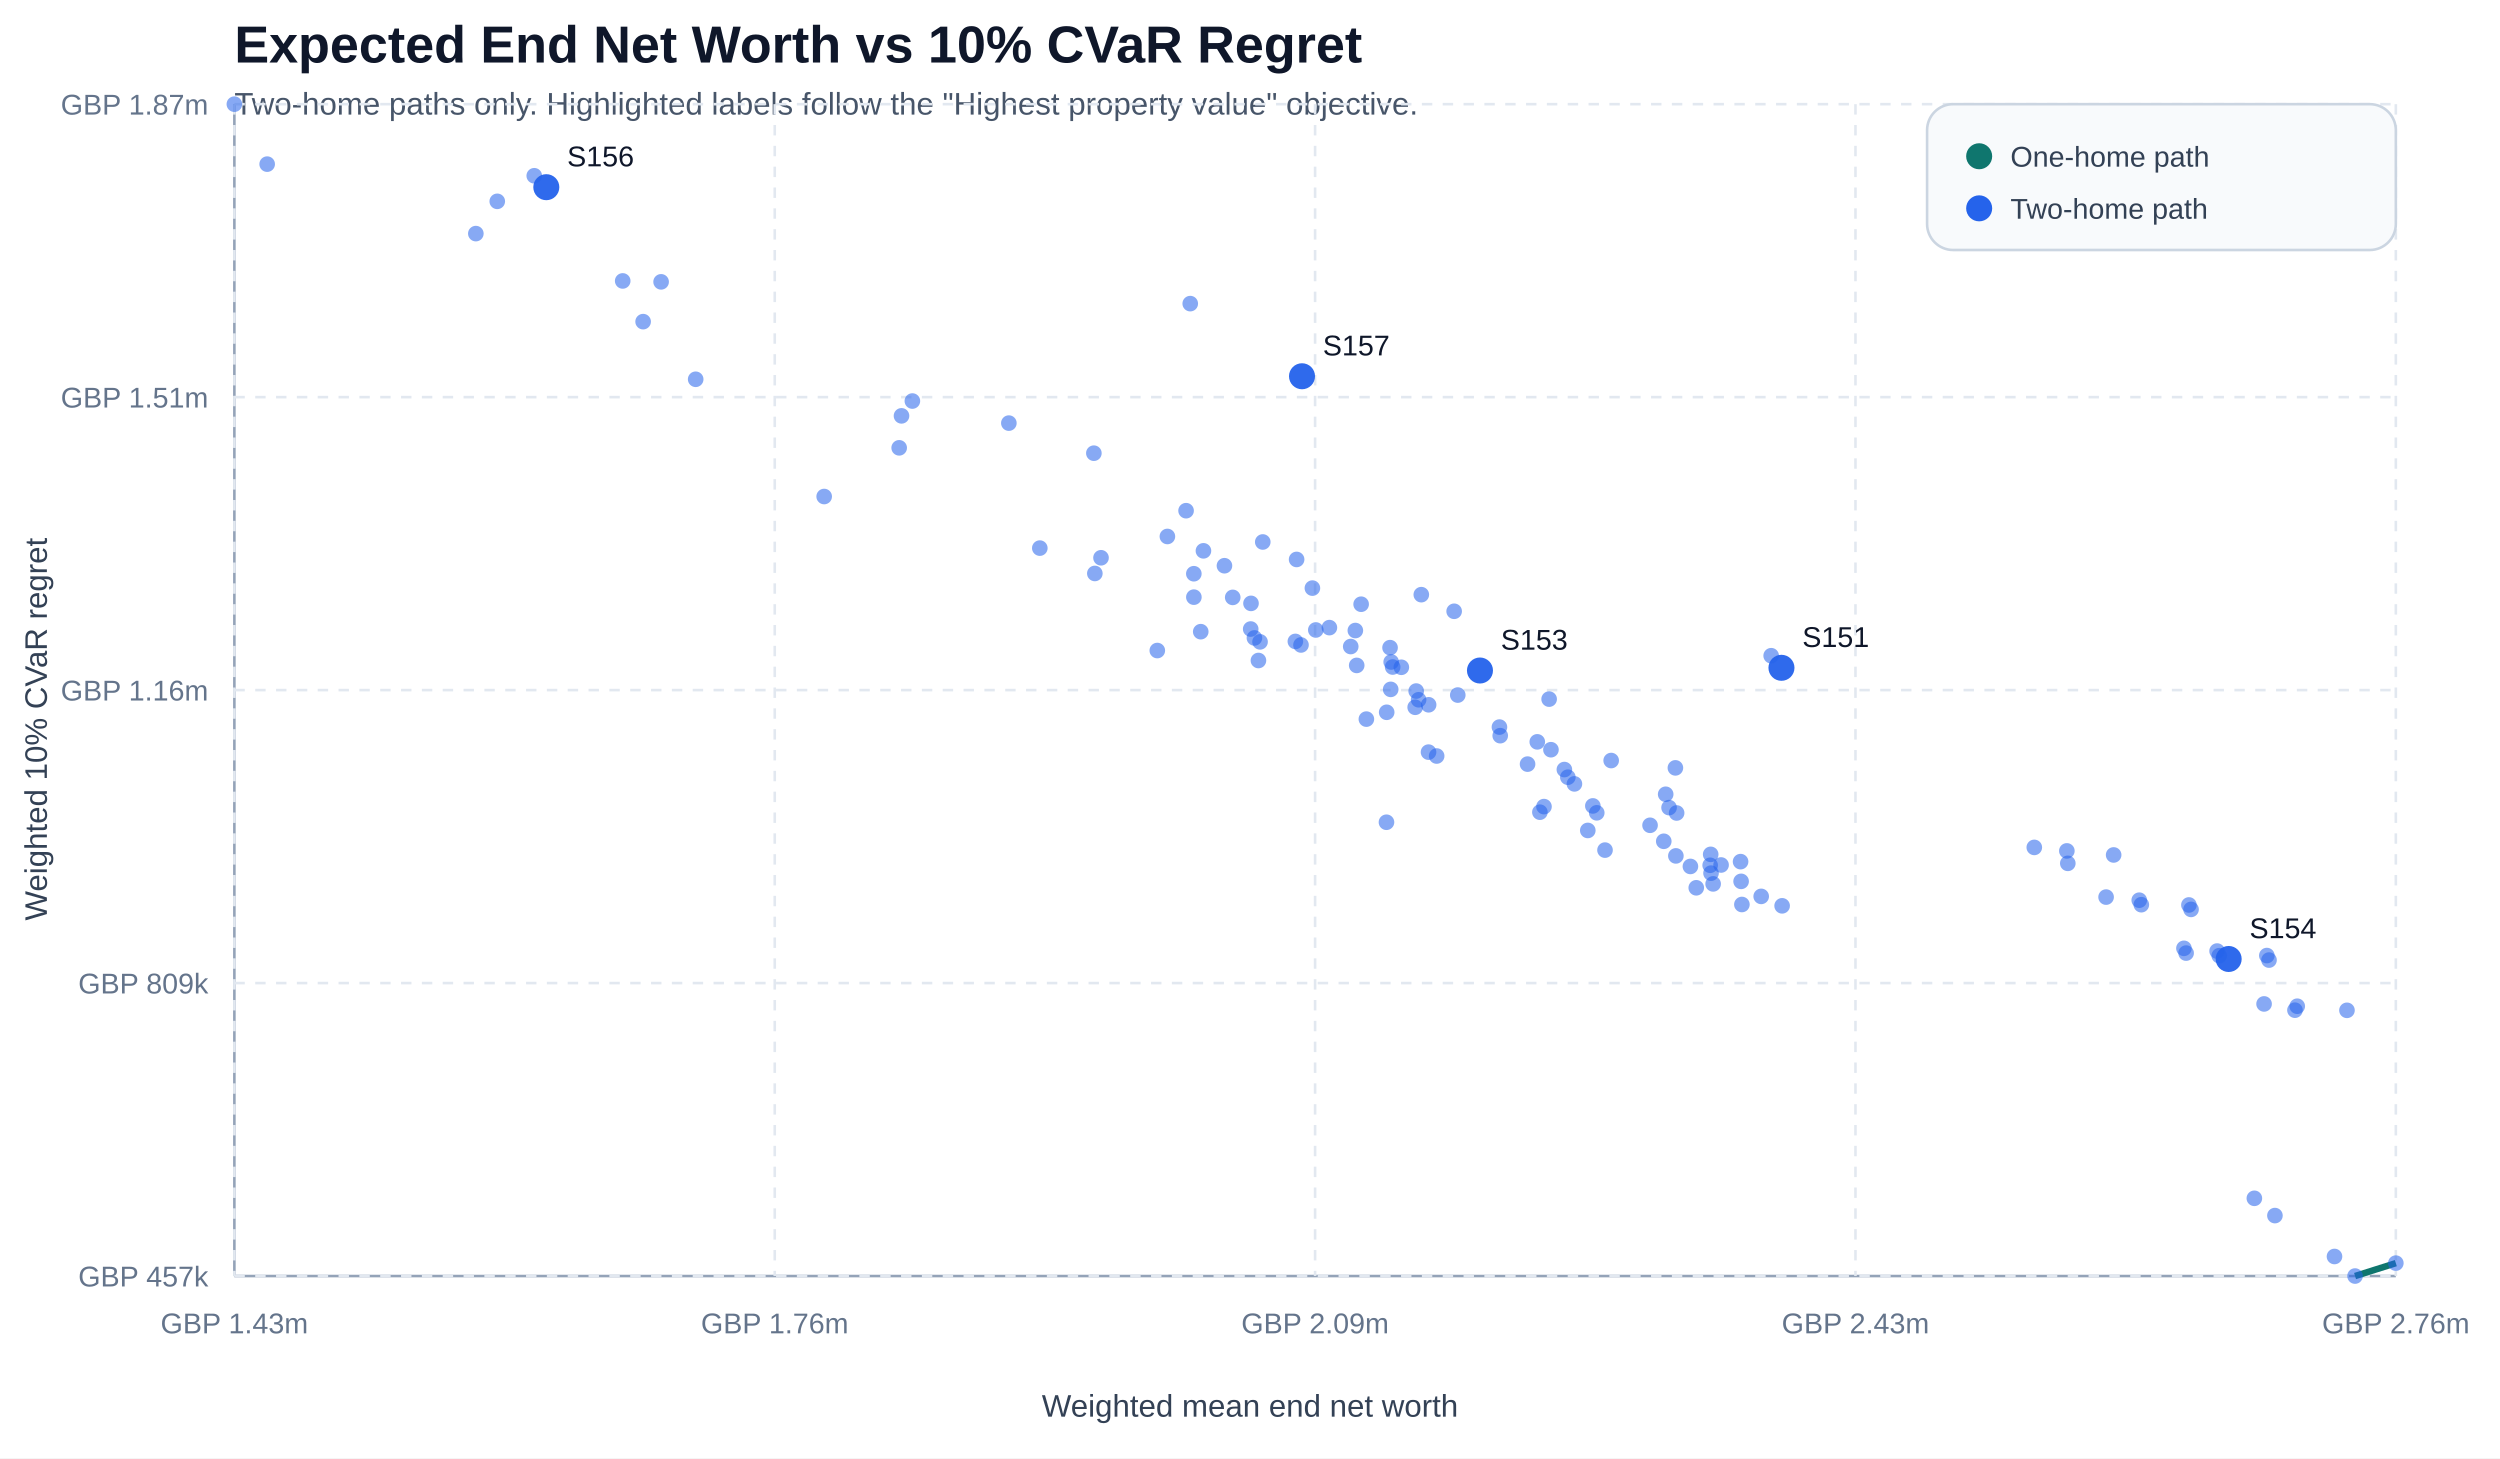
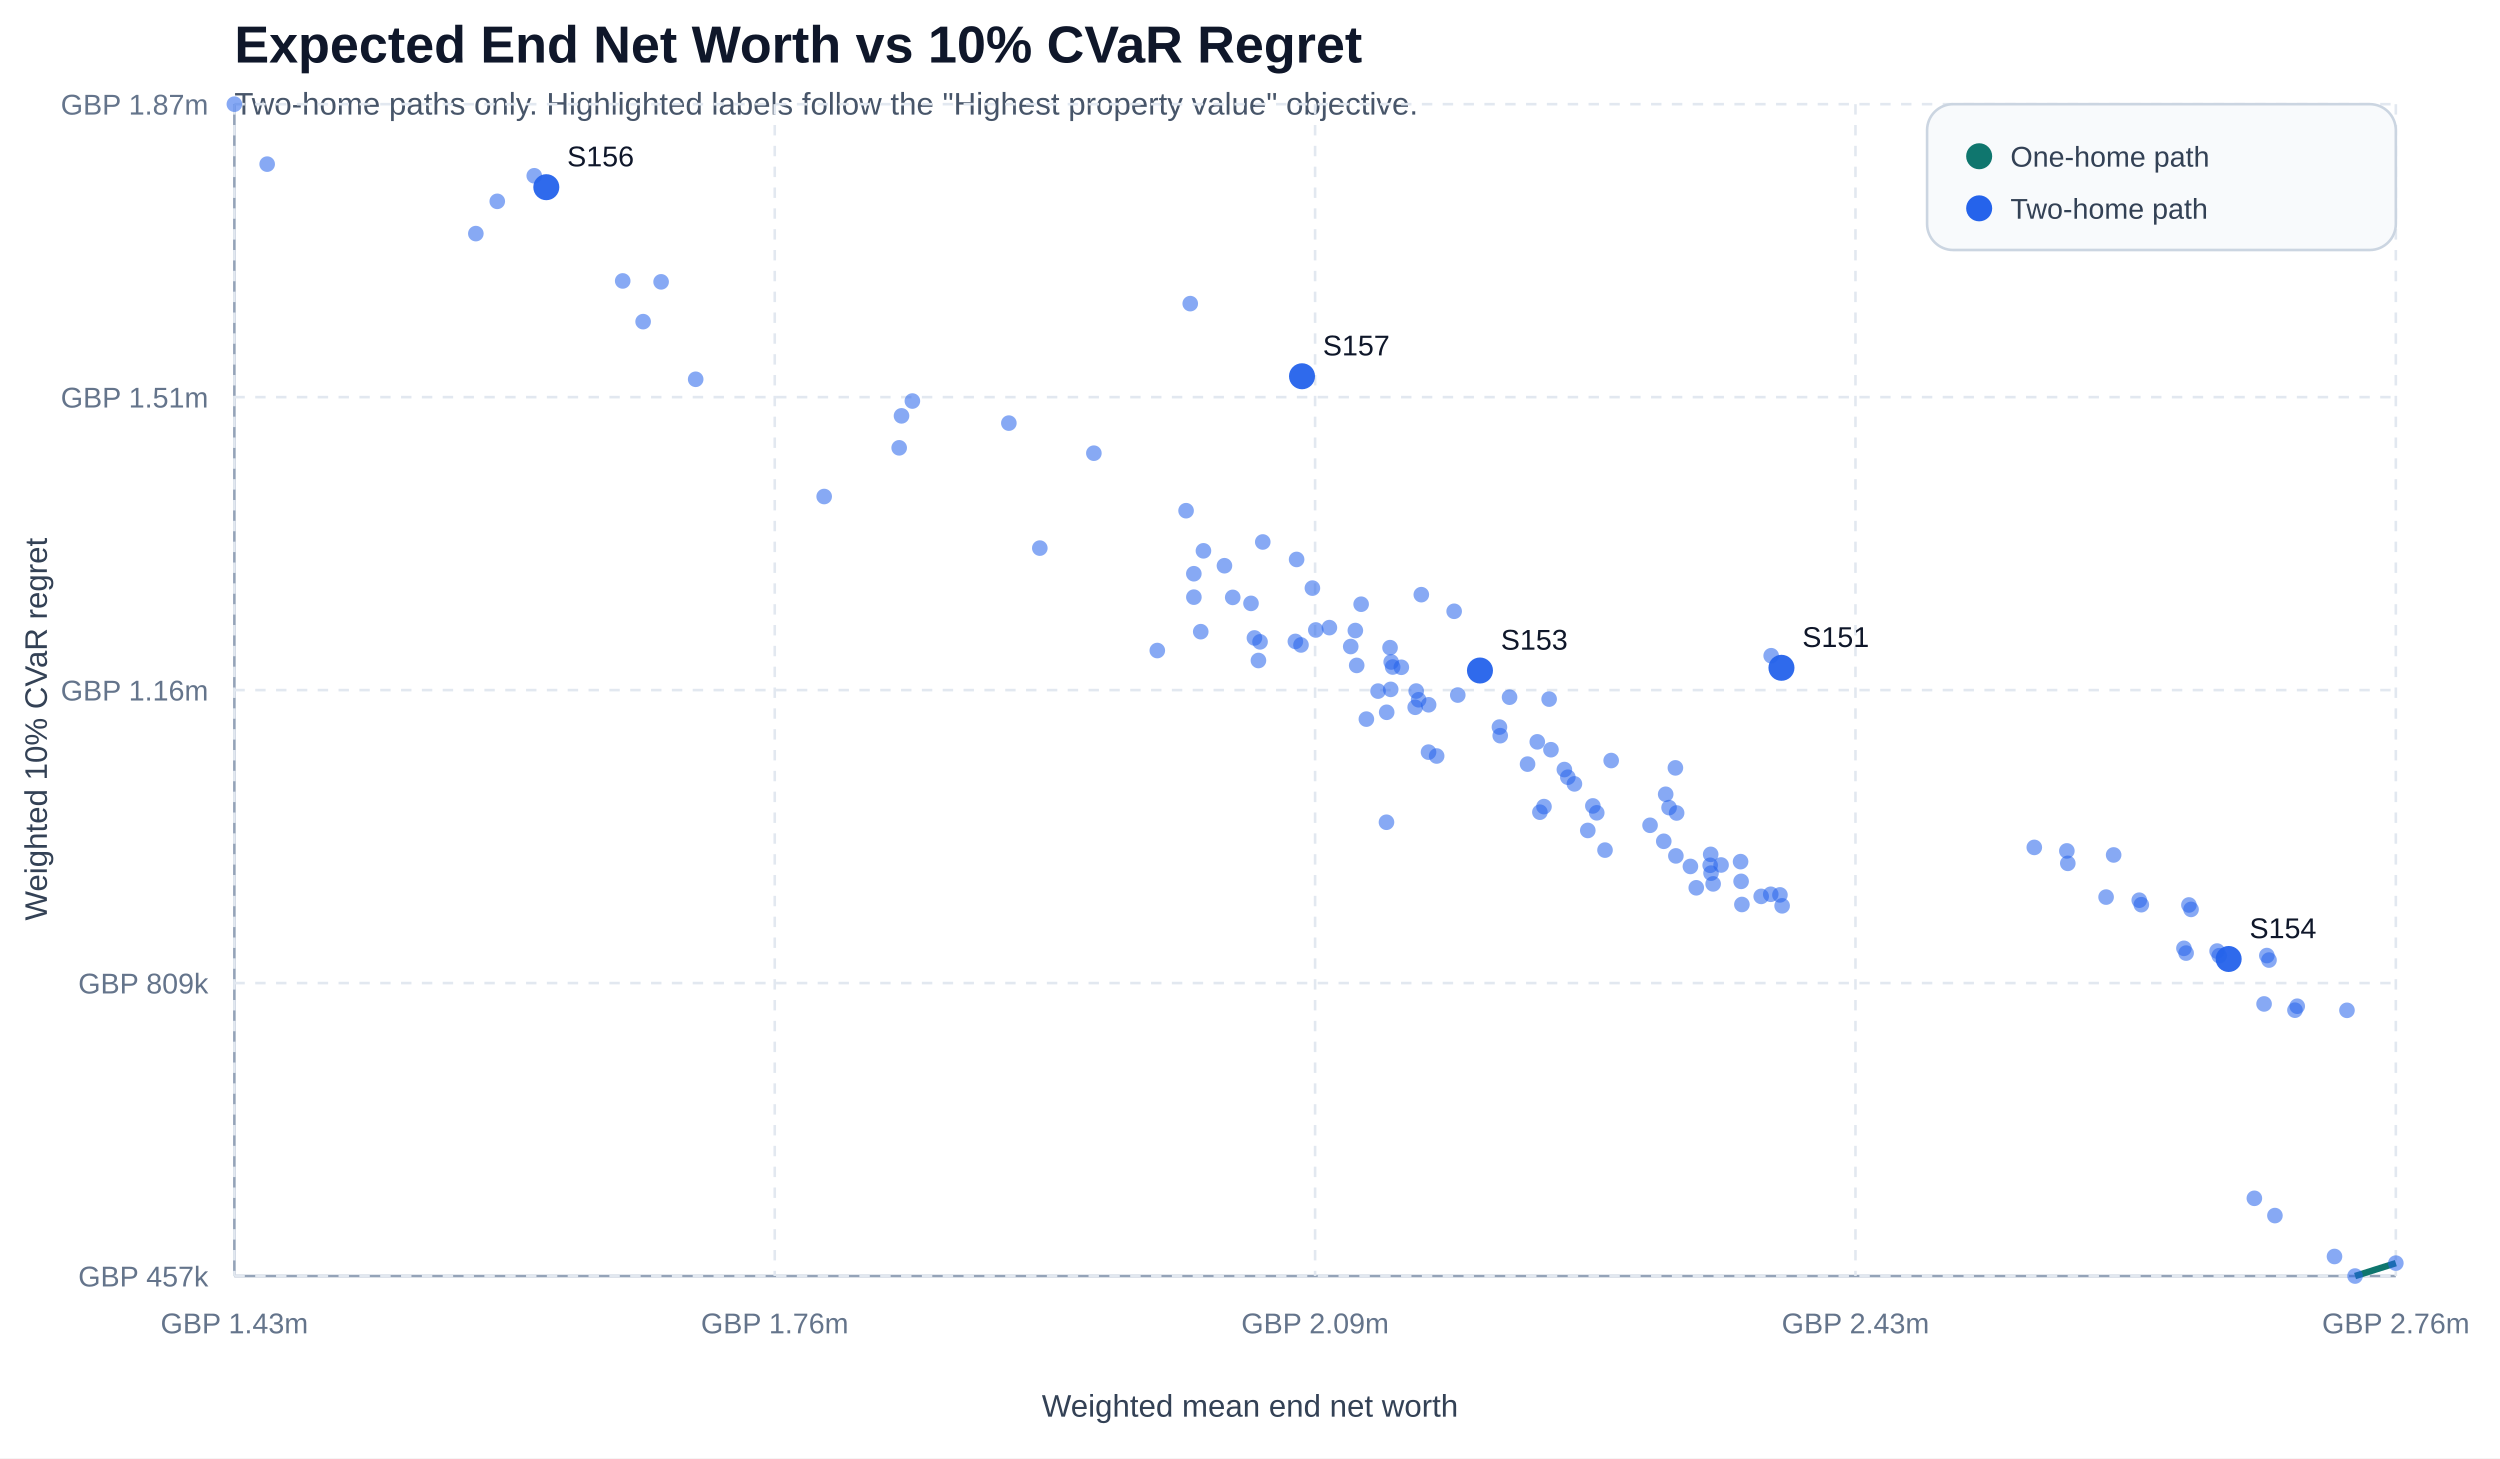
<svg xmlns="http://www.w3.org/2000/svg" width="960" height="560" viewBox="0 0 960 560">
  <rect width="960" height="560" fill="#ffffff" />
  <text x="90" y="24" font-size="20" font-family="Arial, sans-serif" font-weight="700" fill="#0f172a">Expected End Net Worth vs 10% CVaR Regret</text>
  <text x="90" y="44" font-size="12" font-family="Arial, sans-serif" fill="#475569">Two-home paths only. Highlighted labels follow the "Highest property value" objective.</text>
  <line x1="90" y1="490" x2="920" y2="490" stroke="#94a3b8" />
  <line x1="90" y1="40" x2="90" y2="490" stroke="#94a3b8" />
  <line x1="90" y1="40" x2="90" y2="490" stroke="#e2e8f0" stroke-dasharray="4 4" />
  <line x1="90" y1="490" x2="920" y2="490" stroke="#e2e8f0" stroke-dasharray="4 4" />
  <text x="90" y="512" text-anchor="middle" font-size="11" font-family="Arial, sans-serif" fill="#64748b">GBP 1.43m</text>
  <text x="80" y="494" text-anchor="end" font-size="11" font-family="Arial, sans-serif" fill="#64748b">GBP 457k</text>
  <line x1="297.5" y1="40" x2="297.5" y2="490" stroke="#e2e8f0" stroke-dasharray="4 4" />
  <line x1="90" y1="377.5" x2="920" y2="377.5" stroke="#e2e8f0" stroke-dasharray="4 4" />
  <text x="297.5" y="512" text-anchor="middle" font-size="11" font-family="Arial, sans-serif" fill="#64748b">GBP 1.76m</text>
  <text x="80" y="381.5" text-anchor="end" font-size="11" font-family="Arial, sans-serif" fill="#64748b">GBP 809k</text>
  <line x1="505" y1="40" x2="505" y2="490" stroke="#e2e8f0" stroke-dasharray="4 4" />
  <line x1="90" y1="265" x2="920" y2="265" stroke="#e2e8f0" stroke-dasharray="4 4" />
  <text x="505" y="512" text-anchor="middle" font-size="11" font-family="Arial, sans-serif" fill="#64748b">GBP 2.09m</text>
  <text x="80" y="269" text-anchor="end" font-size="11" font-family="Arial, sans-serif" fill="#64748b">GBP 1.16m</text>
  <line x1="712.5" y1="40" x2="712.5" y2="490" stroke="#e2e8f0" stroke-dasharray="4 4" />
  <line x1="90" y1="152.5" x2="920" y2="152.5" stroke="#e2e8f0" stroke-dasharray="4 4" />
  <text x="712.5" y="512" text-anchor="middle" font-size="11" font-family="Arial, sans-serif" fill="#64748b">GBP 2.43m</text>
  <text x="80" y="156.5" text-anchor="end" font-size="11" font-family="Arial, sans-serif" fill="#64748b">GBP 1.51m</text>
  <line x1="920" y1="40" x2="920" y2="490" stroke="#e2e8f0" stroke-dasharray="4 4" />
  <line x1="90" y1="40" x2="920" y2="40" stroke="#e2e8f0" stroke-dasharray="4 4" />
  <text x="920" y="512" text-anchor="middle" font-size="11" font-family="Arial, sans-serif" fill="#64748b">GBP 2.76m</text>
  <text x="80" y="44" text-anchor="end" font-size="11" font-family="Arial, sans-serif" fill="#64748b">GBP 1.87m</text>
  <polyline points="904.342,490 920,485.042" fill="none" stroke="#0f766e" stroke-width="2.5" />
  <circle cx="591.321" cy="311.881" r="3" fill="#2563eb" opacity="0.55" />
  <circle cx="524.688" cy="276.14" r="3" fill="#2563eb" opacity="0.55" />
+   <circle cx="559.784" cy="266.905" r="3" fill="#2563eb" opacity="0.55" />
  <circle cx="548.556" cy="288.819" r="3" fill="#2563eb" opacity="0.55" />
-   <circle cx="559.784" cy="266.905" r="3" fill="#2563eb" opacity="0.55" />
  <circle cx="651.364" cy="340.913" r="3" fill="#2563eb" opacity="0.55" />
  <circle cx="668.889" cy="347.326" r="3" fill="#2563eb" opacity="0.55" />
-   <circle cx="483.24" cy="253.635" r="3" fill="#2563eb" opacity="0.55" />
+   <circle cx="616.324" cy="326.442" r="3" fill="#2563eb" opacity="0.55" />
  <circle cx="611.655" cy="309.472" r="3" fill="#2563eb" opacity="0.55" />
-   <circle cx="616.324" cy="326.442" r="3" fill="#2563eb" opacity="0.55" />
-   <circle cx="461.084" cy="242.564" r="3" fill="#2563eb" opacity="0.55" />
-   <circle cx="586.582" cy="293.422" r="3" fill="#2563eb" opacity="0.55" />
  <circle cx="643.535" cy="328.665" r="3" fill="#2563eb" opacity="0.55" />
  <circle cx="543.816" cy="265.368" r="3" fill="#2563eb" opacity="0.55" />
+   <circle cx="586.582" cy="293.422" r="3" fill="#2563eb" opacity="0.55" />
+   <circle cx="590.314" cy="284.871" r="3" fill="#2563eb" opacity="0.55" />
  <circle cx="533.779" cy="248.696" r="3" fill="#2563eb" opacity="0.55" />
-   <circle cx="590.314" cy="284.871" r="3" fill="#2563eb" opacity="0.55" />
+   <circle cx="483.24" cy="253.635" r="3" fill="#2563eb" opacity="0.55" />
  <circle cx="520.454" cy="242.124" r="3" fill="#2563eb" opacity="0.55" />
  <circle cx="499.584" cy="247.664" r="3" fill="#2563eb" opacity="0.55" />
-   <circle cx="592.889" cy="309.735" r="3" fill="#2563eb" opacity="0.55" />
-   <circle cx="518.679" cy="248.267" r="3" fill="#2563eb" opacity="0.55" />
+   <circle cx="461.084" cy="242.564" r="3" fill="#2563eb" opacity="0.55" />
  <circle cx="649.118" cy="332.711" r="3" fill="#2563eb" opacity="0.55" />
  <circle cx="657.035" cy="335.291" r="3" fill="#2563eb" opacity="0.55" />
+   <circle cx="657.843" cy="339.416" r="3" fill="#2563eb" opacity="0.55" />
+   <circle cx="592.889" cy="309.735" r="3" fill="#2563eb" opacity="0.55" />
+   <circle cx="576.086" cy="282.498" r="3" fill="#2563eb" opacity="0.55" />
+   <circle cx="594.867" cy="268.46" r="3" fill="#2563eb" opacity="0.55" />
+   <circle cx="518.679" cy="248.267" r="3" fill="#2563eb" opacity="0.55" />
  <circle cx="600.718" cy="295.51" r="3" fill="#2563eb" opacity="0.55" />
-   <circle cx="576.086" cy="282.498" r="3" fill="#2563eb" opacity="0.55" />
-   <circle cx="657.843" cy="339.416" r="3" fill="#2563eb" opacity="0.55" />
-   <circle cx="575.786" cy="279.2" r="3" fill="#2563eb" opacity="0.55" />
-   <circle cx="594.867" cy="268.46" r="3" fill="#2563eb" opacity="0.55" />
-   <circle cx="505.269" cy="241.91" r="3" fill="#2563eb" opacity="0.55" />
-   <circle cx="544.746" cy="268.709" r="3" fill="#2563eb" opacity="0.55" />
+   <circle cx="579.672" cy="267.726" r="3" fill="#2563eb" opacity="0.55" />
+   <circle cx="679.966" cy="343.402" r="3" fill="#2563eb" opacity="0.55" />
  <circle cx="609.711" cy="318.892" r="3" fill="#2563eb" opacity="0.55" />
  <circle cx="633.622" cy="316.911" r="3" fill="#2563eb" opacity="0.55" />
+   <circle cx="505.269" cy="241.91" r="3" fill="#2563eb" opacity="0.55" />
+   <circle cx="575.786" cy="279.2" r="3" fill="#2563eb" opacity="0.55" />
+   <circle cx="545.781" cy="228.351" r="3" fill="#2563eb" opacity="0.55" />
+   <circle cx="544.746" cy="268.709" r="3" fill="#2563eb" opacity="0.55" />
  <circle cx="483.857" cy="246.472" r="3" fill="#2563eb" opacity="0.55" />
-   <circle cx="545.781" cy="228.351" r="3" fill="#2563eb" opacity="0.55" />
+   <circle cx="639.62" cy="305.001" r="3" fill="#2563eb" opacity="0.55" />
+   <circle cx="920" cy="485.042" r="3" fill="#2563eb" opacity="0.55" />
+   <circle cx="904.342" cy="490" r="3" fill="#2563eb" opacity="0.55" />
+   <circle cx="668.584" cy="338.443" r="3" fill="#2563eb" opacity="0.55" />
+   <circle cx="638.886" cy="323.055" r="3" fill="#2563eb" opacity="0.55" />
+   <circle cx="896.444" cy="482.493" r="3" fill="#2563eb" opacity="0.55" />
+   <circle cx="522.677" cy="232.023" r="3" fill="#2563eb" opacity="0.55" />
+   <circle cx="684.335" cy="347.836" r="3" fill="#2563eb" opacity="0.55" />
  <circle cx="532.487" cy="273.521" r="3" fill="#2563eb" opacity="0.55" />
+   <circle cx="558.394" cy="234.734" r="3" fill="#2563eb" opacity="0.55" />
+   <circle cx="668.381" cy="330.865" r="3" fill="#2563eb" opacity="0.55" />
  <circle cx="520.973" cy="255.519" r="3" fill="#2563eb" opacity="0.55" />
-   <circle cx="639.62" cy="305.001" r="3" fill="#2563eb" opacity="0.55" />
-   <circle cx="522.677" cy="232.023" r="3" fill="#2563eb" opacity="0.55" />
-   <circle cx="638.886" cy="323.055" r="3" fill="#2563eb" opacity="0.55" />
-   <circle cx="558.394" cy="234.734" r="3" fill="#2563eb" opacity="0.55" />
-   <circle cx="668.584" cy="338.443" r="3" fill="#2563eb" opacity="0.55" />
  <circle cx="613.152" cy="312.122" r="3" fill="#2563eb" opacity="0.55" />
+   <circle cx="503.961" cy="225.834" r="3" fill="#2563eb" opacity="0.55" />
  <circle cx="604.578" cy="301.014" r="3" fill="#2563eb" opacity="0.55" />
-   <circle cx="503.961" cy="225.834" r="3" fill="#2563eb" opacity="0.55" />
-   <circle cx="399.288" cy="210.473" r="3" fill="#2563eb" opacity="0.55" />
-   <circle cx="668.381" cy="330.865" r="3" fill="#2563eb" opacity="0.55" />
-   <circle cx="684.335" cy="347.836" r="3" fill="#2563eb" opacity="0.55" />
+   <circle cx="676.298" cy="344.212" r="3" fill="#2563eb" opacity="0.55" />
+   <circle cx="873.571" cy="466.783" r="3" fill="#2563eb" opacity="0.55" />
+   <circle cx="497.422" cy="246.308" r="3" fill="#2563eb" opacity="0.55" />
+   <circle cx="865.673" cy="460.151" r="3" fill="#2563eb" opacity="0.55" />
+   <circle cx="529.171" cy="265.386" r="3" fill="#2563eb" opacity="0.55" />
  <circle cx="534.027" cy="264.721" r="3" fill="#2563eb" opacity="0.55" />
  <circle cx="534.214" cy="254.203" r="3" fill="#2563eb" opacity="0.55" />
-   <circle cx="497.422" cy="246.308" r="3" fill="#2563eb" opacity="0.55" />
-   <circle cx="420.418" cy="220.207" r="3" fill="#2563eb" opacity="0.55" />
-   <circle cx="676.298" cy="344.212" r="3" fill="#2563eb" opacity="0.55" />
+   <circle cx="660.893" cy="332.155" r="3" fill="#2563eb" opacity="0.55" />
  <circle cx="551.676" cy="290.309" r="3" fill="#2563eb" opacity="0.55" />
+   <circle cx="683.495" cy="343.639" r="3" fill="#2563eb" opacity="0.55" />
  <circle cx="548.59" cy="270.636" r="3" fill="#2563eb" opacity="0.55" />
-   <circle cx="422.788" cy="214.184" r="3" fill="#2563eb" opacity="0.55" />
+   <circle cx="399.288" cy="210.473" r="3" fill="#2563eb" opacity="0.55" />
+   <circle cx="543.431" cy="271.593" r="3" fill="#2563eb" opacity="0.55" />
+   <circle cx="602.049" cy="298.45" r="3" fill="#2563eb" opacity="0.55" />
  <circle cx="510.488" cy="241.005" r="3" fill="#2563eb" opacity="0.55" />
+   <circle cx="656.902" cy="328.075" r="3" fill="#2563eb" opacity="0.55" />
+   <circle cx="481.699" cy="244.968" r="3" fill="#2563eb" opacity="0.55" />
+   <circle cx="473.366" cy="229.398" r="3" fill="#2563eb" opacity="0.55" />
+   <circle cx="595.564" cy="287.891" r="3" fill="#2563eb" opacity="0.55" />
+   <circle cx="534.785" cy="256.137" r="3" fill="#2563eb" opacity="0.55" />
  <circle cx="480.386" cy="231.698" r="3" fill="#2563eb" opacity="0.55" />
-   <circle cx="480.268" cy="241.547" r="3" fill="#2563eb" opacity="0.55" />
-   <circle cx="660.893" cy="332.155" r="3" fill="#2563eb" opacity="0.55" />
-   <circle cx="920" cy="485.042" r="3" fill="#2563eb" opacity="0.55" />
-   <circle cx="904.342" cy="490" r="3" fill="#2563eb" opacity="0.55" />
-   <circle cx="543.431" cy="271.593" r="3" fill="#2563eb" opacity="0.55" />
-   <circle cx="481.699" cy="244.968" r="3" fill="#2563eb" opacity="0.55" />
-   <circle cx="602.049" cy="298.45" r="3" fill="#2563eb" opacity="0.55" />
-   <circle cx="473.366" cy="229.398" r="3" fill="#2563eb" opacity="0.55" />
-   <circle cx="534.785" cy="256.137" r="3" fill="#2563eb" opacity="0.55" />
-   <circle cx="896.444" cy="482.493" r="3" fill="#2563eb" opacity="0.55" />
-   <circle cx="595.564" cy="287.891" r="3" fill="#2563eb" opacity="0.55" />
+   <circle cx="656.705" cy="332.267" r="3" fill="#2563eb" opacity="0.55" />
+   <circle cx="901.236" cy="387.966" r="3" fill="#2563eb" opacity="0.55" />
+   <circle cx="643.825" cy="312.187" r="3" fill="#2563eb" opacity="0.55" />
+   <circle cx="881.264" cy="387.914" r="3" fill="#2563eb" opacity="0.55" />
+   <circle cx="497.897" cy="214.827" r="3" fill="#2563eb" opacity="0.55" />
+   <circle cx="882.138" cy="386.392" r="3" fill="#2563eb" opacity="0.55" />
+   <circle cx="640.922" cy="310.121" r="3" fill="#2563eb" opacity="0.55" />
+   <circle cx="869.405" cy="385.51" r="3" fill="#2563eb" opacity="0.55" />
  <circle cx="458.432" cy="220.312" r="3" fill="#2563eb" opacity="0.55" />
-   <circle cx="656.902" cy="328.075" r="3" fill="#2563eb" opacity="0.55" />
-   <circle cx="873.571" cy="466.783" r="3" fill="#2563eb" opacity="0.55" />
-   <circle cx="497.897" cy="214.827" r="3" fill="#2563eb" opacity="0.55" />
-   <circle cx="865.673" cy="460.151" r="3" fill="#2563eb" opacity="0.55" />
  <circle cx="458.446" cy="229.307" r="3" fill="#2563eb" opacity="0.55" />
  <circle cx="538.111" cy="256.237" r="3" fill="#2563eb" opacity="0.55" />
-   <circle cx="643.825" cy="312.187" r="3" fill="#2563eb" opacity="0.55" />
-   <circle cx="656.705" cy="332.267" r="3" fill="#2563eb" opacity="0.55" />
-   <circle cx="640.922" cy="310.121" r="3" fill="#2563eb" opacity="0.55" />
-   <circle cx="470.189" cy="217.24" r="3" fill="#2563eb" opacity="0.55" />
-   <circle cx="448.28" cy="206.004" r="3" fill="#2563eb" opacity="0.55" />
-   <circle cx="618.691" cy="292.05" r="3" fill="#2563eb" opacity="0.55" />
-   <circle cx="462.122" cy="211.518" r="3" fill="#2563eb" opacity="0.55" />
-   <circle cx="901.236" cy="387.966" r="3" fill="#2563eb" opacity="0.55" />
-   <circle cx="484.901" cy="208.12" r="3" fill="#2563eb" opacity="0.55" />
-   <circle cx="881.264" cy="387.914" r="3" fill="#2563eb" opacity="0.55" />
-   <circle cx="882.138" cy="386.392" r="3" fill="#2563eb" opacity="0.55" />
-   <circle cx="869.405" cy="385.51" r="3" fill="#2563eb" opacity="0.55" />
  <circle cx="871.3" cy="368.672" r="3" fill="#2563eb" opacity="0.55" />
  <circle cx="870.466" cy="366.934" r="3" fill="#2563eb" opacity="0.55" />
  <circle cx="855.804" cy="368.251" r="5" fill="#2563eb" opacity="0.95" />
  <text x="863.804" y="360.251" font-size="11" font-family="Arial, sans-serif" fill="#0f172a">S154</text>
  <circle cx="852.202" cy="366.983" r="3" fill="#2563eb" opacity="0.55" />
  <circle cx="851.367" cy="365.203" r="3" fill="#2563eb" opacity="0.55" />
+   <circle cx="618.691" cy="292.05" r="3" fill="#2563eb" opacity="0.55" />
  <circle cx="839.469" cy="365.988" r="3" fill="#2563eb" opacity="0.55" />
  <circle cx="838.634" cy="364.157" r="3" fill="#2563eb" opacity="0.55" />
+   <circle cx="470.189" cy="217.24" r="3" fill="#2563eb" opacity="0.55" />
+   <circle cx="462.122" cy="211.518" r="3" fill="#2563eb" opacity="0.55" />
+   <circle cx="484.901" cy="208.12" r="3" fill="#2563eb" opacity="0.55" />
  <circle cx="841.364" cy="349.211" r="3" fill="#2563eb" opacity="0.55" />
  <circle cx="840.544" cy="347.506" r="3" fill="#2563eb" opacity="0.55" />
  <circle cx="822.266" cy="347.405" r="3" fill="#2563eb" opacity="0.55" />
  <circle cx="821.472" cy="345.677" r="3" fill="#2563eb" opacity="0.55" />
  <circle cx="808.74" cy="344.482" r="3" fill="#2563eb" opacity="0.55" />
  <circle cx="811.638" cy="328.302" r="3" fill="#2563eb" opacity="0.55" />
  <circle cx="794.037" cy="331.525" r="3" fill="#2563eb" opacity="0.55" />
  <circle cx="793.671" cy="326.749" r="3" fill="#2563eb" opacity="0.55" />
  <circle cx="781.168" cy="325.402" r="3" fill="#2563eb" opacity="0.55" />
  <circle cx="455.453" cy="196.109" r="3" fill="#2563eb" opacity="0.55" />
  <circle cx="643.352" cy="294.864" r="3" fill="#2563eb" opacity="0.55" />
  <circle cx="532.406" cy="315.742" r="3" fill="#2563eb" opacity="0.55" />
  <circle cx="684.08" cy="256.438" r="5" fill="#2563eb" opacity="0.95" />
  <text x="692.08" y="248.438" font-size="11" font-family="Arial, sans-serif" fill="#0f172a">S151</text>
  <circle cx="680.131" cy="251.795" r="3" fill="#2563eb" opacity="0.55" />
  <circle cx="568.307" cy="257.477" r="5" fill="#2563eb" opacity="0.95" />
  <text x="576.307" y="249.477" font-size="11" font-family="Arial, sans-serif" fill="#0f172a">S153</text>
  <circle cx="444.403" cy="249.807" r="3" fill="#2563eb" opacity="0.55" />
  <circle cx="345.285" cy="171.966" r="3" fill="#2563eb" opacity="0.55" />
  <circle cx="346.177" cy="159.689" r="3" fill="#2563eb" opacity="0.55" />
  <circle cx="350.353" cy="153.998" r="3" fill="#2563eb" opacity="0.55" />
  <circle cx="420.045" cy="174.027" r="3" fill="#2563eb" opacity="0.55" />
  <circle cx="499.972" cy="144.483" r="5" fill="#2563eb" opacity="0.95" />
  <text x="507.972" y="136.483" font-size="11" font-family="Arial, sans-serif" fill="#0f172a">S157</text>
  <circle cx="316.482" cy="190.664" r="3" fill="#2563eb" opacity="0.55" />
  <circle cx="387.402" cy="162.476" r="3" fill="#2563eb" opacity="0.55" />
  <circle cx="457.054" cy="116.592" r="3" fill="#2563eb" opacity="0.55" />
  <circle cx="246.958" cy="123.51" r="3" fill="#2563eb" opacity="0.55" />
+   <circle cx="267.14" cy="145.644" r="3" fill="#2563eb" opacity="0.55" />
  <circle cx="253.864" cy="108.228" r="3" fill="#2563eb" opacity="0.55" />
  <circle cx="239.12" cy="107.88" r="3" fill="#2563eb" opacity="0.55" />
-   <circle cx="267.14" cy="145.644" r="3" fill="#2563eb" opacity="0.55" />
  <circle cx="182.722" cy="89.704" r="3" fill="#2563eb" opacity="0.55" />
  <circle cx="190.949" cy="77.315" r="3" fill="#2563eb" opacity="0.55" />
  <circle cx="209.783" cy="71.879" r="5" fill="#2563eb" opacity="0.95" />
  <text x="217.783" y="63.879" font-size="11" font-family="Arial, sans-serif" fill="#0f172a">S156</text>
  <circle cx="205.154" cy="67.494" r="3" fill="#2563eb" opacity="0.55" />
  <circle cx="102.593" cy="63.028" r="3" fill="#2563eb" opacity="0.55" />
  <circle cx="90" cy="40" r="3" fill="#2563eb" opacity="0.55" />
  <text x="480" y="544" text-anchor="middle" font-size="12" font-family="Arial, sans-serif" fill="#334155">Weighted mean end net worth</text>
  <text x="18" y="280" transform="rotate(-90 18 280)" text-anchor="middle" font-size="12" font-family="Arial, sans-serif" fill="#334155">Weighted 10% CVaR regret</text>
  <rect x="740" y="40" width="180" height="56" rx="10" fill="#f8fafc" stroke="#cbd5e1" />
  <circle cx="760" cy="60" r="5" fill="#0f766e" />
  <text x="772" y="64" font-size="11" font-family="Arial, sans-serif" fill="#334155">One-home path</text>
  <circle cx="760" cy="80" r="5" fill="#2563eb" />
  <text x="772" y="84" font-size="11" font-family="Arial, sans-serif" fill="#334155">Two-home path</text>
</svg>
